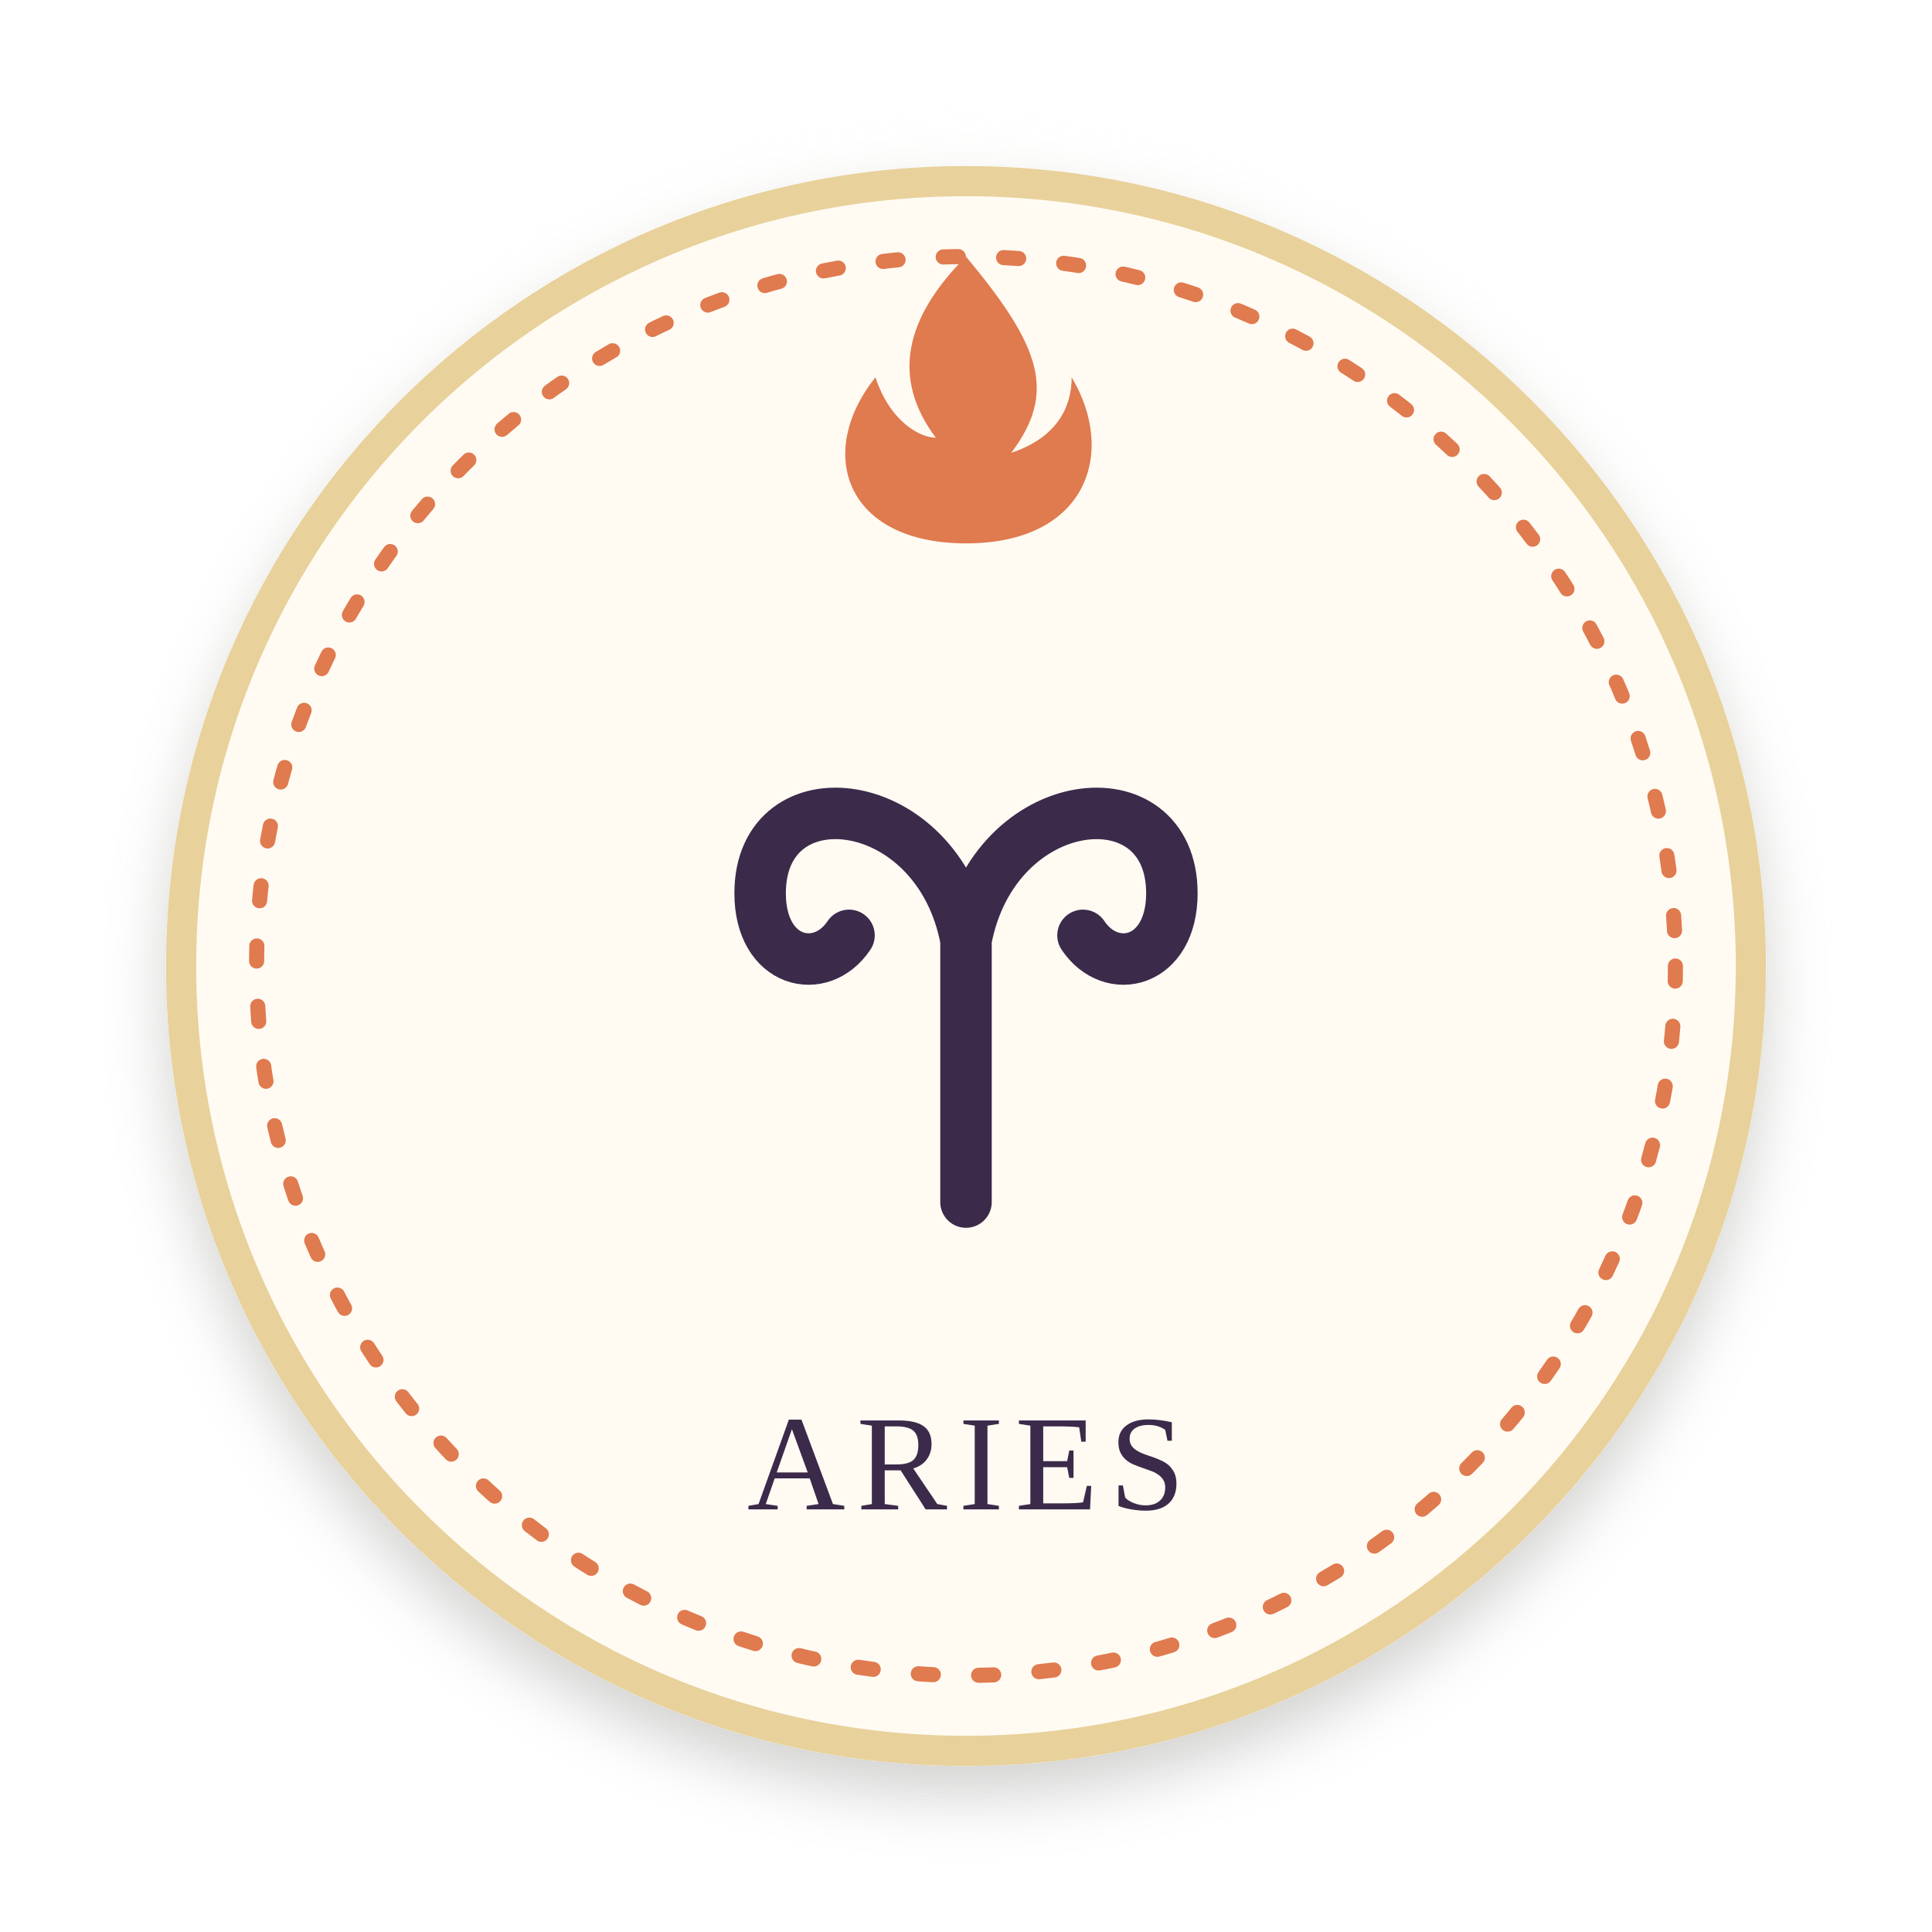
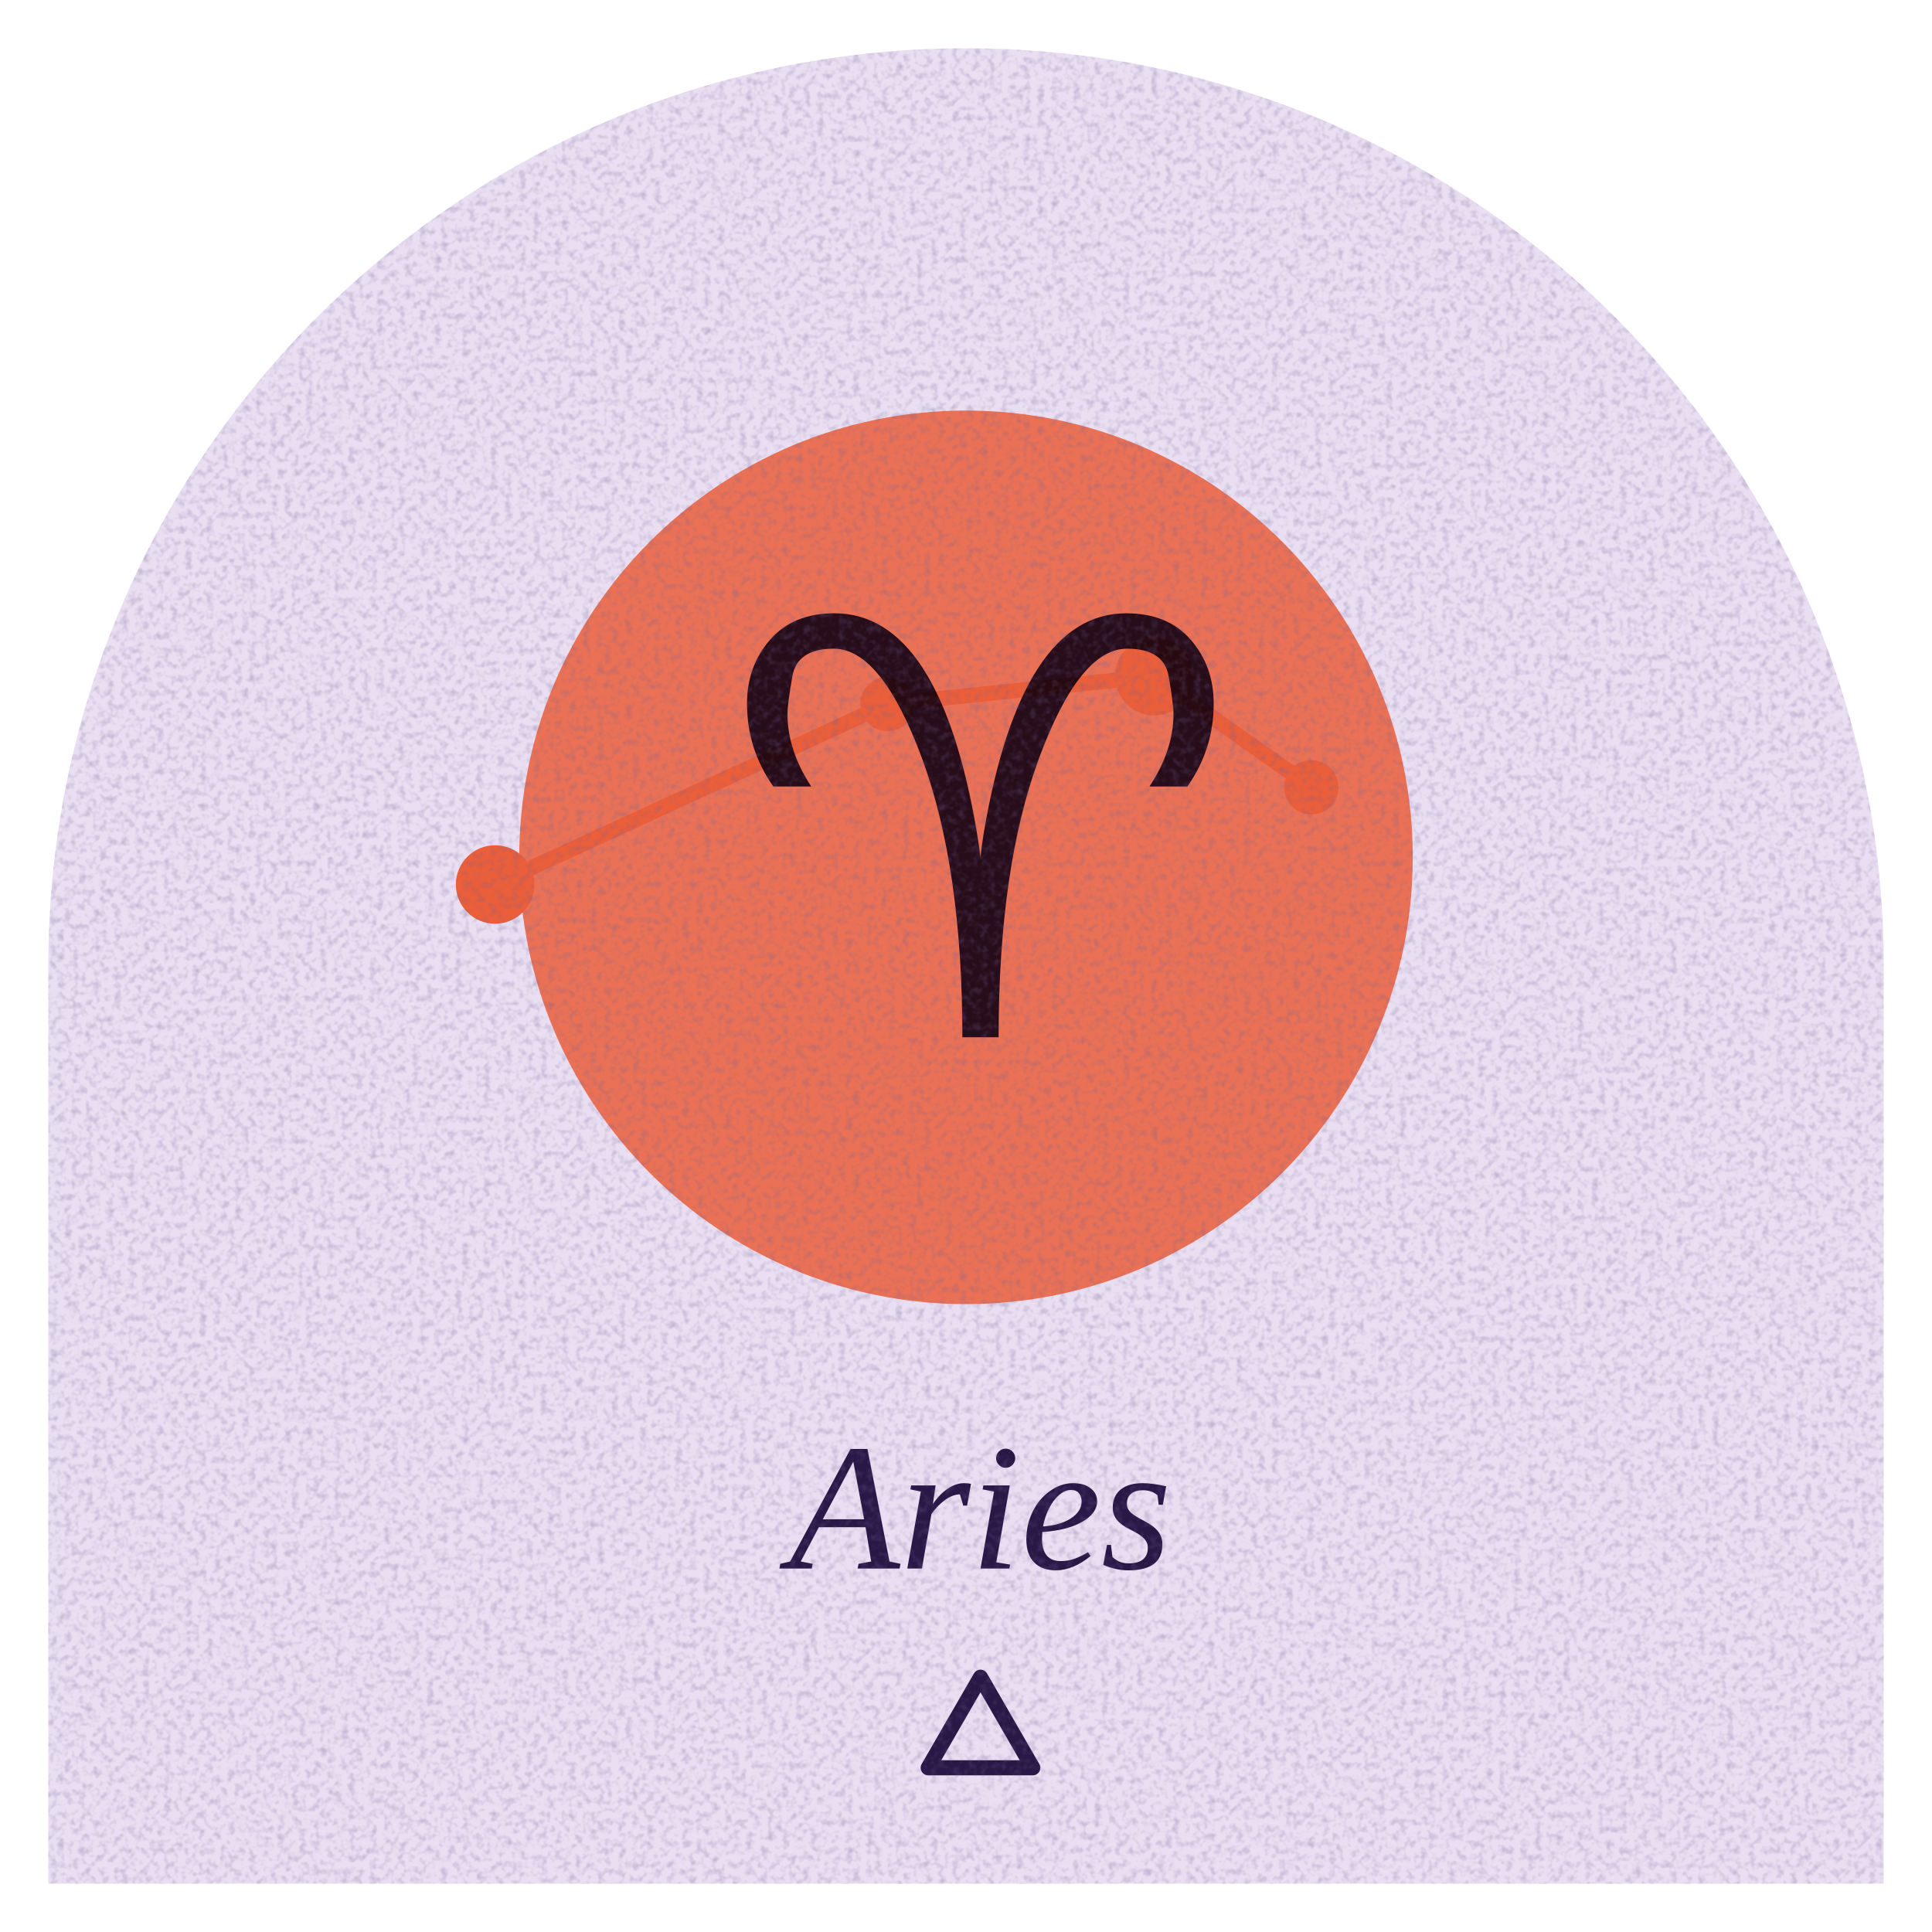
- <svg xmlns="http://www.w3.org/2000/svg" width="256" height="256" viewBox="0 0 256 256" role="img" aria-labelledby="title desc">
+ <svg xmlns="http://www.w3.org/2000/svg" width="320" height="320" viewBox="0 0 320 320" role="img" aria-labelledby="zo-aries-t zo-aries-d">
  <defs>
-     <radialGradient id="halo">
-       <stop stop-color="#fff" stop-opacity=".92" />
-       <stop offset=".55" stop-color="#F6E6C7" stop-opacity=".45" />
-       <stop offset="1" stop-color="#fff" stop-opacity="0" />
-     </radialGradient>
-     <linearGradient id="petal" x1="0" y1="0" x2="0" y2="1">
-       <stop stop-color="#E07A4F" stop-opacity=".95" />
-       <stop offset="1" stop-color="#3B2A4A" />
-     </linearGradient>
-     <filter id="shadow" x="-20%" y="-20%" width="140%" height="150%">
-       <feGaussianBlur in="SourceAlpha" stdDeviation="4" />
-       <feOffset dy="4" />
-       <feComponentTransfer>
-         <feFuncA type="linear" slope=".17" />
-       </feComponentTransfer>
-       <feMerge>
-         <feMergeNode />
-         <feMergeNode in="SourceGraphic" />
-       </feMerge>
+     <clipPath id="zo-aries-clip">
+       <path d="M8 312 V160 A152 152 0 0 1 312 160 V312Z" />
+     </clipPath>
+     <filter id="zo-aries-grain" x="0" y="0" width="100%" height="100%">
+       <feTurbulence type="fractalNoise" baseFrequency=".85" numOctaves="2" seed="56" />
+       <feColorMatrix type="matrix" values="0 0 0 0 .17 0 0 0 0 .11 0 0 0 0 .29 0 0 0 -1.4 .78" />
    </filter>
  </defs>
-   <circle cx="128" cy="128" r="122" fill="url(#halo)" />
-   <g filter="url(#shadow)">
-     <circle cx="128" cy="128" r="104" fill="#FFFBF3" stroke="#E8D19B" stroke-width="4" />
-     <circle cx="128" cy="128" r="94" fill="none" stroke="#E07A4F" stroke-width="2" stroke-dasharray="2 6" stroke-linecap="round" />
-     <path d="M128 34C138 46 140 52 134 60C140 58 142 54 142 50C148 60 144 72 128 72C112 72 108 60 116 50C118 56 122 58 124 58C118 50 120 42 128 34Z" fill="#E07A4F" />
-     <g transform="translate(128 132) scale(.62) translate(-128 -128)">
-       <path d="M128 172V116M128 116C122 84 84 80 84 106C84 121 97 124 103 115M128 116C134 84 172 80 172 106C172 121 159 124 153 115" fill="none" stroke="#3B2A4A" stroke-width="11" stroke-linecap="round" stroke-linejoin="round" />
+   <g clip-path="url(#zo-aries-clip)">
+     <g fill="#EADFF2">
+       <path d="M8 312 V160 A152 152 0 0 1 312 160 V312Z" />
    </g>
-     <text x="128" y="200" text-anchor="middle" font-family="Georgia, 'Times New Roman', serif" font-size="18" letter-spacing="1.5" fill="#3B2A4A">ARIES</text>
+     <g style="mix-blend-mode:multiply">
+       <circle cx="160" cy="142" r="74" fill="#FF6B3D" opacity=".85" />
+       <line x1="82" y1="146.5" x2="147" y2="116.6" stroke="#FF6B3D" stroke-width="2.5" stroke-linecap="round" />
+       <line x1="147" y1="116.6" x2="191.2" y2="112" stroke="#FF6B3D" stroke-width="2.5" stroke-linecap="round" />
+       <line x1="191.2" y1="112" x2="217.2" y2="130.4" stroke="#FF6B3D" stroke-width="2.5" stroke-linecap="round" />
+       <circle cx="82" cy="146.5" r="6.5" fill="#FF6B3D" />
+       <circle cx="147" cy="116.6" r="4.5" fill="#FF6B3D" />
+       <circle cx="191.2" cy="112" r="6.5" fill="#FF6B3D" />
+       <circle cx="217.2" cy="130.4" r="4.5" fill="#FF6B3D" />
+     </g>
+     <g style="mix-blend-mode:multiply" transform="translate(2.4 1.8)">
+       <text x="160" y="170" text-anchor="middle" font-family="'Apple Symbols','Segoe UI Symbol','Noto Sans Symbols 2','DejaVu Sans',serif" font-size="96" fill="#2B1B4A">♈︎</text>
+       <text x="160" y="258" text-anchor="middle" font-family="Georgia,'Times New Roman',serif" font-style="italic" font-size="30" fill="#2B1B4A">Aries</text>
+       <polygon points="160,276 168.66,291 151.34,291" fill="none" stroke="#2B1B4A" stroke-width="2.5" stroke-linejoin="round" />
+     </g>
+     <rect width="320" height="320" filter="url(#zo-aries-grain)" opacity=".5" />
  </g>
</svg>
